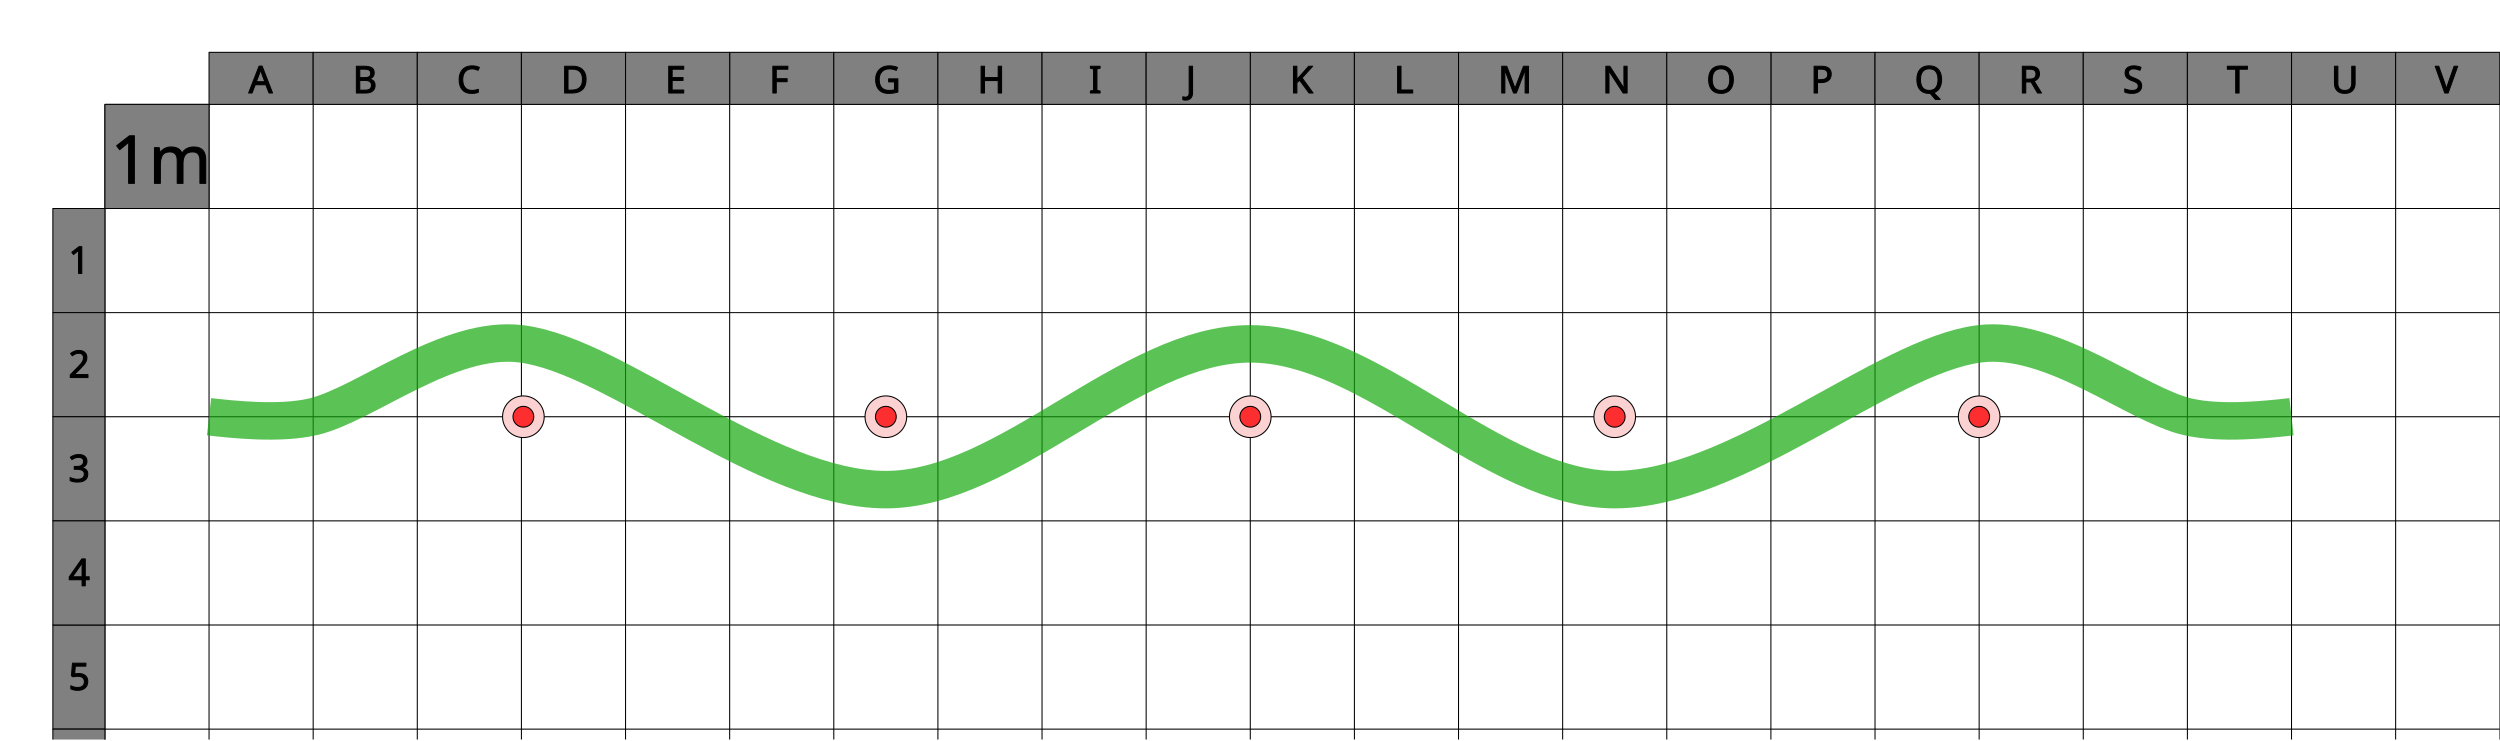
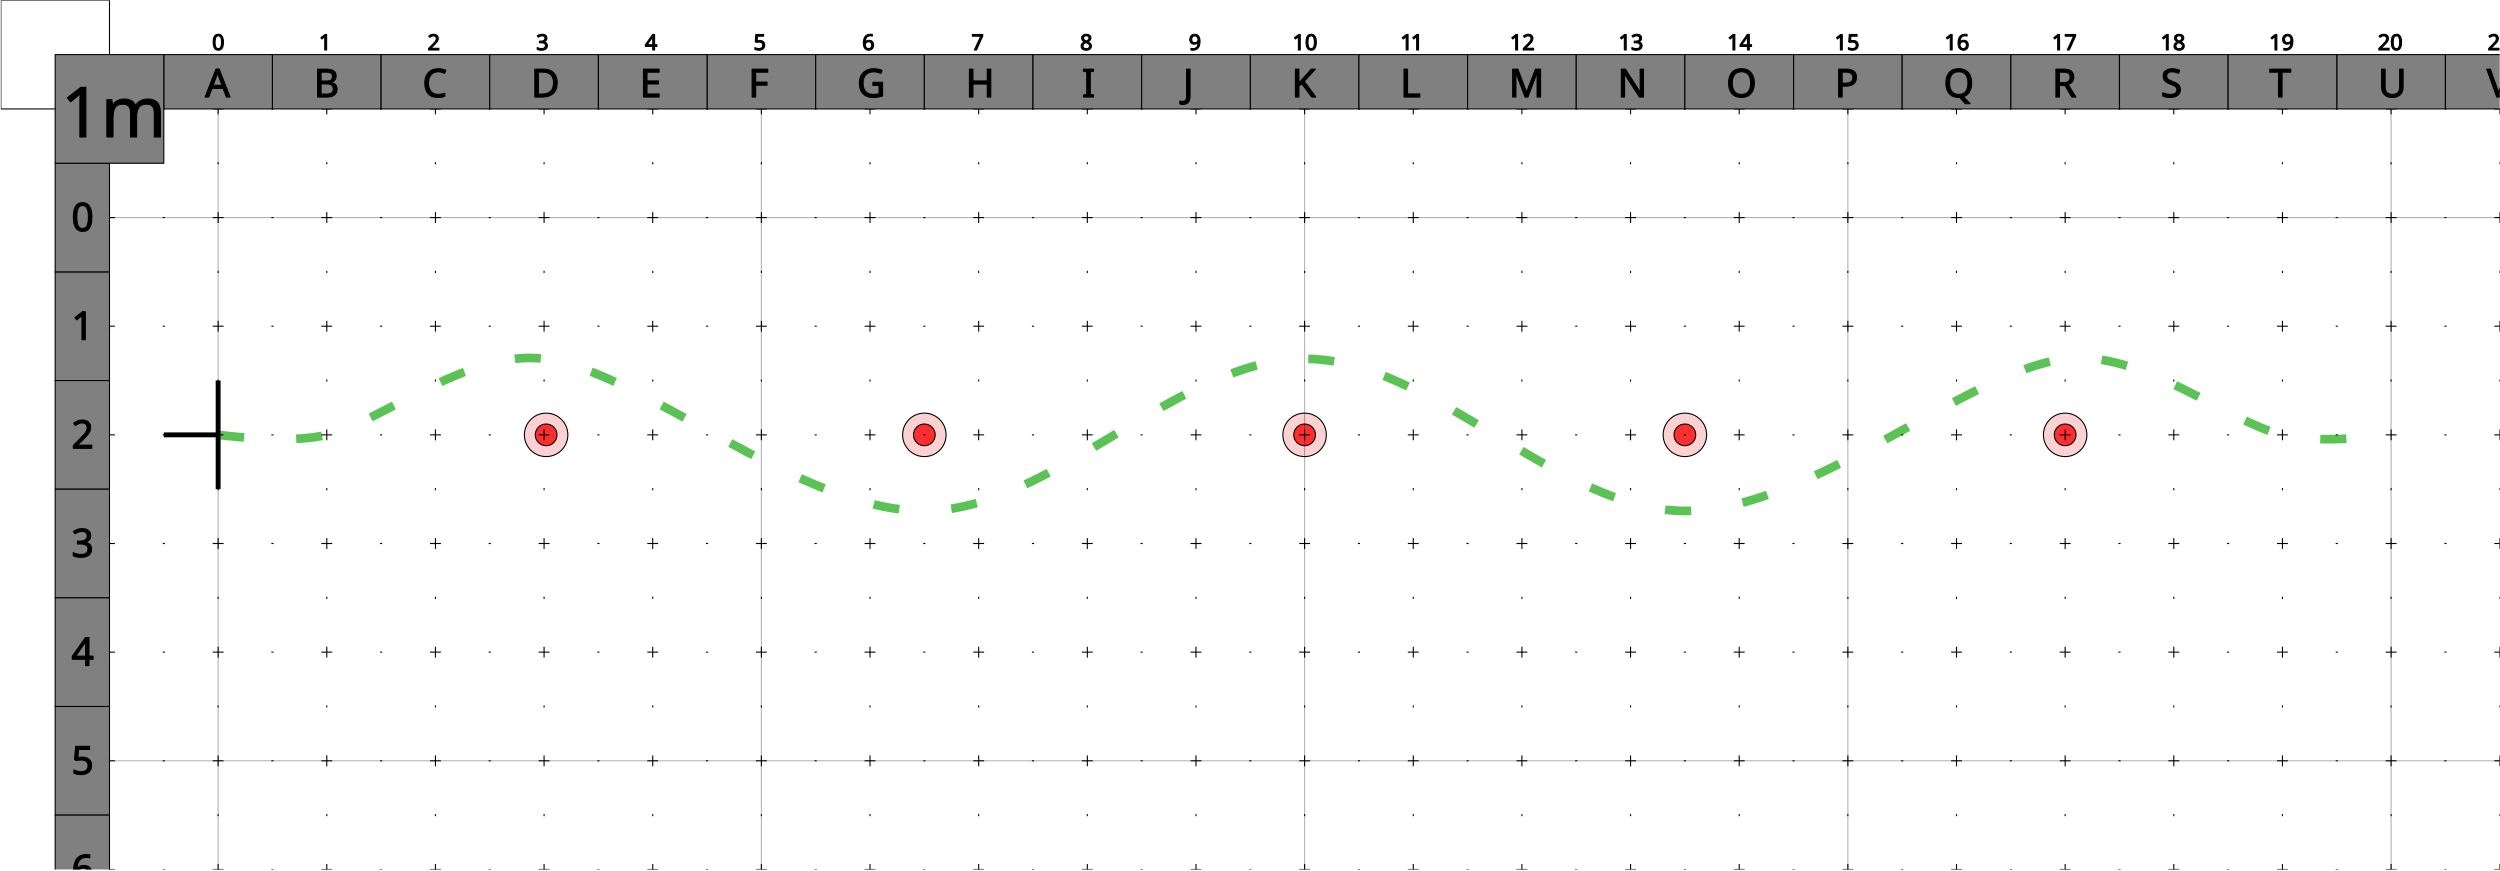
- <svg xmlns="http://www.w3.org/2000/svg" width="100%" height="100%" viewBox="0 0 2401 711" version="1.1" xml:space="preserve" style="fill-rule:evenodd;clip-rule:evenodd;stroke-miterlimit:1;">
+ <svg xmlns="http://www.w3.org/2000/svg" width="100%" height="100%" viewBox="0 0 2301 801" version="1.1" xml:space="preserve" style="fill-rule:evenodd;clip-rule:evenodd;stroke-linejoin:round;stroke-miterlimit:1.414;">
  <clipPath id="_clip1">
-     <rect id="cone weave" x="0.77" y="0.244" width="2400" height="710" />
+     <rect id="cone weave" x="0.77" y="0.244" width="2300" height="800" />
  </clipPath>
  <g clip-path="url(#_clip1)">
    <g>
+       <path d="M522.654,400.244c0,-11.039 -8.962,-20 -20,-20c-11.039,0 -20,8.961 -20,20c0,11.038 8.961,20 20,20c11.038,0 20,-8.962 20,-20Z" style="fill:#fcd1d1;stroke-width:1px;stroke:#000;" />
+       <path d="M512.654,400.244c0,-5.52 -4.481,-10 -10,-10c-5.52,0 -10,4.48 -10,10c0,5.519 4.48,10 10,10c5.519,0 10,-4.481 10,-10Z" style="fill:#fc2e30;stroke-width:1px;stroke:#000;" />
+     </g>
+     <g>
+       <path d="M870.77,400.244c0,-11.039 -8.962,-20 -20,-20c-11.039,0 -20,8.961 -20,20c0,11.038 8.961,20 20,20c11.038,0 20,-8.962 20,-20Z" style="fill:#fcd1d1;stroke-width:1px;stroke:#000;" />
+       <path d="M860.77,400.244c0,-5.52 -4.481,-10 -10,-10c-5.52,0 -10,4.48 -10,10c0,5.519 4.48,10 10,10c5.519,0 10,-4.481 10,-10Z" style="fill:#fc2e30;stroke-width:1px;stroke:#000;" />
+     </g>
+     <g>
+       <path d="M1220.77,400.244c0,-11.039 -8.962,-20 -20,-20c-11.039,0 -20,8.961 -20,20c0,11.038 8.961,20 20,20c11.038,0 20,-8.962 20,-20Z" style="fill:#fcd1d1;stroke-width:1px;stroke:#000;" />
+       <path d="M1210.77,400.244c0,-5.52 -4.481,-10 -10,-10c-5.52,0 -10,4.48 -10,10c0,5.519 4.48,10 10,10c5.519,0 10,-4.481 10,-10Z" style="fill:#fc2e30;stroke-width:1px;stroke:#000;" />
+     </g>
+     <g>
+       <path d="M1570.77,400.244c0,-11.039 -8.962,-20 -20,-20c-11.039,0 -20,8.961 -20,20c0,11.038 8.961,20 20,20c11.038,0 20,-8.962 20,-20Z" style="fill:#fcd1d1;stroke-width:1px;stroke:#000;" />
+       <path d="M1560.77,400.244c0,-5.52 -4.481,-10 -10,-10c-5.52,0 -10,4.48 -10,10c0,5.519 4.48,10 10,10c5.519,0 10,-4.481 10,-10Z" style="fill:#fc2e30;stroke-width:1px;stroke:#000;" />
+     </g>
+     <g>
+       <path d="M1920.77,400.244c0,-11.039 -8.962,-20 -20,-20c-11.039,0 -20,8.961 -20,20c0,11.038 8.961,20 20,20c11.038,0 20,-8.962 20,-20Z" style="fill:#fcd1d1;stroke-width:1px;stroke:#000;" />
+       <path d="M1910.77,400.244c0,-5.52 -4.481,-10 -10,-10c-5.52,0 -10,4.48 -10,10c0,5.519 4.48,10 10,10c5.519,0 10,-4.481 10,-10Z" style="fill:#fc2e30;stroke-width:1px;stroke:#000;" />
+     </g>
+     <path d="M200.77,400.244c22.512,2.524 67.538,7.574 100,0c50,-11.667 129.933,-78.918 200,-70c91.666,11.666 233.333,140 350,140c116.666,0 233.333,-140 350,-140c116.666,0 233.333,140 350,140c116.666,0 258.333,-128.334 350,-140c70.066,-8.918 150,58.333 200,70c32.461,7.574 77.487,2.524 100,0" style="fill:none;stroke-width:8px;stroke-dasharray:24,48,0,0;stroke:#14a90c;stroke-opacity:0.698;" />
+     <g>
+       <path d="M203.02,450.243l-4.5,0l0,-100l4.5,0l0,100Z" style="fill:#000;" />
+       <path d="M200.77,402.493l-50,0l0,-4.5l50,0l0,4.5Z" style="fill:#000;" />
+     </g>
+     <g id="grid">
+       <g id="bold lines">
+         <path d="M700.77,100.244l0,2800" style="fill:none;stroke-width:1px;stroke-miterlimit:1;stroke:#000;stroke-opacity:0.298;" />
+         <path d="M100.77,700.244l2600,0" style="fill:none;stroke-width:1px;stroke-miterlimit:1;stroke:#000;stroke-opacity:0.298;" />
+         <path d="M1200.77,100.244l0,2800" style="fill:none;stroke-width:1px;stroke-miterlimit:1;stroke:#000;stroke-opacity:0.298;" />
+         <path d="M1700.77,100.244l0,2800" style="fill:none;stroke-width:1px;stroke-miterlimit:1;stroke:#000;stroke-opacity:0.298;" />
+         <path d="M2200.77,100.244l0,2800" style="fill:none;stroke-width:1px;stroke-miterlimit:1;stroke:#000;stroke-opacity:0.298;" />
+         <path d="M100.77,200.244l2600,0" style="fill:none;stroke-width:1px;stroke-miterlimit:1;stroke:#000;stroke-opacity:0.298;" />
+         <path d="M200.77,2900.24l0,-2800" style="fill:none;stroke-width:1px;stroke-miterlimit:1;stroke:#000;stroke-opacity:0.298;" />
+       </g>
      <g id="vertical lines">
-         <path d="M100.77,100.244l0,1600" style="fill:none;stroke-width:1px;stroke:#000;" />
-         <path d="M700.77,100.244l0,1600" style="fill:none;stroke-width:1px;stroke:#000;" />
-         <path d="M1300.77,100.244l0,1600" style="fill:none;stroke-width:1px;stroke:#000;" />
-         <path d="M1900.77,100.244l0,1600" style="fill:none;stroke-width:1px;stroke:#000;" />
-         <path d="M300.77,100.244l0,1600" style="fill:none;stroke-width:1px;stroke:#000;" />
-         <path d="M900.77,100.244l0,1600" style="fill:none;stroke-width:1px;stroke:#000;" />
-         <path d="M1500.77,100.244l0,1600" style="fill:none;stroke-width:1px;stroke:#000;" />
-         <path d="M2100.77,100.244l0,1600" style="fill:none;stroke-width:1px;stroke:#000;" />
-         <path d="M500.77,100.244l0,1600" style="fill:none;stroke-width:1px;stroke:#000;" />
-         <path d="M1100.77,100.244l0,1600" style="fill:none;stroke-width:1px;stroke:#000;" />
-         <path d="M1700.77,100.244l0,1600" style="fill:none;stroke-width:1px;stroke:#000;" />
-         <path d="M2300.77,100.244l0,1600" style="fill:none;stroke-width:1px;stroke:#000;" />
-         <path d="M200.77,100.244l0,1600" style="fill:none;stroke-width:1px;stroke:#000;" />
-         <path d="M800.77,100.244l0,1600" style="fill:none;stroke-width:1px;stroke:#000;" />
-         <path d="M1400.77,100.244l0,1600" style="fill:none;stroke-width:1px;stroke:#000;" />
-         <path d="M2000.77,100.244l0,1600" style="fill:none;stroke-width:1px;stroke:#000;" />
-         <path d="M400.77,100.244l0,1600" style="fill:none;stroke-width:1px;stroke:#000;" />
-         <path d="M1000.77,100.244l0,1600" style="fill:none;stroke-width:1px;stroke:#000;" />
-         <path d="M1600.77,100.244l0,1600" style="fill:none;stroke-width:1px;stroke:#000;" />
-         <path d="M2200.77,100.244l0,1600" style="fill:none;stroke-width:1px;stroke:#000;" />
-         <path d="M600.77,100.244l0,1600" style="fill:none;stroke-width:1px;stroke:#000;" />
-         <path d="M1200.77,100.244l0,1600" style="fill:none;stroke-width:1px;stroke:#000;" />
-         <path d="M1800.77,100.244l0,1600" style="fill:none;stroke-width:1px;stroke:#000;" />
-         <path d="M2400.77,100.244l0,1600" style="fill:none;stroke-width:1px;stroke:#000;" />
+         <path d="M100.77,100.244l0,2800" style="fill:none;stroke-width:1px;stroke-linejoin:miter;stroke-miterlimit:1;stroke-dasharray:10,44,2,44;stroke-dashoffset:5;stroke:#000;" />
+         <path d="M700.77,100.244l0,2800" style="fill:none;stroke-width:1px;stroke-linejoin:miter;stroke-miterlimit:1;stroke-dasharray:10,44,2,44;stroke-dashoffset:5;stroke:#000;" />
+         <path d="M1300.77,100.244l0,2800" style="fill:none;stroke-width:1px;stroke-linejoin:miter;stroke-miterlimit:1;stroke-dasharray:10,44,2,44;stroke-dashoffset:5;stroke:#000;" />
+         <path d="M1900.77,100.244l0,2800" style="fill:none;stroke-width:1px;stroke-linejoin:miter;stroke-miterlimit:1;stroke-dasharray:10,44,2,44;stroke-dashoffset:5;stroke:#000;" />
+         <path d="M300.77,100.244l0,2800" style="fill:none;stroke-width:1px;stroke-linejoin:miter;stroke-miterlimit:1;stroke-dasharray:10,44,2,44;stroke-dashoffset:5;stroke:#000;" />
+         <path d="M900.77,100.244l0,2800" style="fill:none;stroke-width:1px;stroke-linejoin:miter;stroke-miterlimit:1;stroke-dasharray:10,44,2,44;stroke-dashoffset:5;stroke:#000;" />
+         <path d="M1500.77,100.244l0,2800" style="fill:none;stroke-width:1px;stroke-linejoin:miter;stroke-miterlimit:1;stroke-dasharray:10,44,2,44;stroke-dashoffset:5;stroke:#000;" />
+         <path d="M2100.77,100.244l0,2800" style="fill:none;stroke-width:1px;stroke-linejoin:miter;stroke-miterlimit:1;stroke-dasharray:10,44,2,44;stroke-dashoffset:5;stroke:#000;" />
+         <path d="M500.77,100.244l0,2800" style="fill:none;stroke-width:1px;stroke-linejoin:miter;stroke-miterlimit:1;stroke-dasharray:10,44,2,44;stroke-dashoffset:5;stroke:#000;" />
+         <path d="M1100.77,100.244l0,2800" style="fill:none;stroke-width:1px;stroke-linejoin:miter;stroke-miterlimit:1;stroke-dasharray:10,44,2,44;stroke-dashoffset:5;stroke:#000;" />
+         <path d="M1700.77,100.244l0,2800" style="fill:none;stroke-width:1px;stroke-linejoin:miter;stroke-miterlimit:1;stroke-dasharray:10,44,2,44;stroke-dashoffset:5;stroke:#000;" />
+         <path d="M2300.77,100.244l0,2800" style="fill:none;stroke-width:1px;stroke-linejoin:miter;stroke-miterlimit:1;stroke-dasharray:10,44,2,44;stroke-dashoffset:5;stroke:#000;" />
+         <path d="M200.77,100.244l0,2800" style="fill:none;stroke-width:1px;stroke-linejoin:miter;stroke-miterlimit:1;stroke-dasharray:10,44,2,44;stroke-dashoffset:5;stroke:#000;" />
+         <path d="M800.77,100.244l0,2800" style="fill:none;stroke-width:1px;stroke-linejoin:miter;stroke-miterlimit:1;stroke-dasharray:10,44,2,44;stroke-dashoffset:5;stroke:#000;" />
+         <path d="M1400.77,100.244l0,2800" style="fill:none;stroke-width:1px;stroke-linejoin:miter;stroke-miterlimit:1;stroke-dasharray:10,44,2,44;stroke-dashoffset:5;stroke:#000;" />
+         <path d="M2000.77,100.244l0,2800" style="fill:none;stroke-width:1px;stroke-linejoin:miter;stroke-miterlimit:1;stroke-dasharray:10,44,2,44;stroke-dashoffset:5;stroke:#000;" />
+         <path d="M400.77,100.244l0,2800" style="fill:none;stroke-width:1px;stroke-linejoin:miter;stroke-miterlimit:1;stroke-dasharray:10,44,2,44;stroke-dashoffset:5;stroke:#000;" />
+         <path d="M1000.77,100.244l0,2800" style="fill:none;stroke-width:1px;stroke-linejoin:miter;stroke-miterlimit:1;stroke-dasharray:10,44,2,44;stroke-dashoffset:5;stroke:#000;" />
+         <path d="M1600.77,100.244l0,2800" style="fill:none;stroke-width:1px;stroke-linejoin:miter;stroke-miterlimit:1;stroke-dasharray:10,44,2,44;stroke-dashoffset:5;stroke:#000;" />
+         <path d="M2200.77,100.244l0,2800" style="fill:none;stroke-width:1px;stroke-linejoin:miter;stroke-miterlimit:1;stroke-dasharray:10,44,2,44;stroke-dashoffset:5;stroke:#000;" />
+         <path d="M600.77,100.244l0,2800" style="fill:none;stroke-width:1px;stroke-linejoin:miter;stroke-miterlimit:1;stroke-dasharray:10,44,2,44;stroke-dashoffset:5;stroke:#000;" />
+         <path d="M1200.77,100.244l0,2800" style="fill:none;stroke-width:1px;stroke-linejoin:miter;stroke-miterlimit:1;stroke-dasharray:10,44,2,44;stroke-dashoffset:5;stroke:#000;" />
+         <path d="M1800.77,100.244l0,2800" style="fill:none;stroke-width:1px;stroke-linejoin:miter;stroke-miterlimit:1;stroke-dasharray:10,44,2,44;stroke-dashoffset:5;stroke:#000;" />
      </g>
      <g id="horizontal lines">
-         <path d="M100.77,100.244l2700,0" style="fill:none;stroke-width:1px;stroke-linejoin:round;stroke-miterlimit:1.414;stroke:#000;" />
-         <path d="M100.77,500.244l2700,0" style="fill:none;stroke-width:1px;stroke-linejoin:round;stroke-miterlimit:1.414;stroke:#000;" />
-         <path d="M2800.77,200.244l-2700,0" style="fill:none;stroke-width:1px;stroke-linejoin:round;stroke-miterlimit:1.414;stroke:#000;" />
-         <path d="M2800.77,600.244l-2700,0" style="fill:none;stroke-width:1px;stroke-linejoin:round;stroke-miterlimit:1.414;stroke:#000;" />
-         <path d="M100.77,300.244l2700,0" style="fill:none;stroke-width:1px;stroke-linejoin:round;stroke-miterlimit:1.414;stroke:#000;" />
-         <path d="M100.77,700.244l2700,0" style="fill:none;stroke-width:1px;stroke-linejoin:round;stroke-miterlimit:1.414;stroke:#000;" />
-         <path d="M100.77,400.244l2700,0" style="fill:none;stroke-width:1px;stroke-linejoin:round;stroke-miterlimit:1.414;stroke:#000;" />
+         <path d="M100.77,100.244l2600,0" style="fill:none;stroke-width:1px;stroke-dasharray:10,44,2,44;stroke-dashoffset:5;stroke:#000;" />
+         <path d="M100.77,500.244l2600,0" style="fill:none;stroke-width:1px;stroke-dasharray:10,44,2,44;stroke-dashoffset:5;stroke:#000;" />
+         <path d="M2700.77,200.244l-2600,0" style="fill:none;stroke-width:1px;stroke-dasharray:10,44,2,44;stroke-dashoffset:5;stroke:#000;" />
+         <path d="M2700.77,600.244l-2600,0" style="fill:none;stroke-width:1px;stroke-dasharray:10,44,2,44;stroke-dashoffset:5;stroke:#000;" />
+         <path d="M100.77,300.244l2600,0" style="fill:none;stroke-width:1px;stroke-dasharray:10,44,2,44;stroke-dashoffset:5;stroke:#000;" />
+         <path d="M100.77,700.244l2600,0" style="fill:none;stroke-width:1px;stroke-dasharray:10,44,2,44;stroke-dashoffset:5;stroke:#000;" />
+         <path d="M100.77,400.244l2600,0" style="fill:none;stroke-width:1px;stroke-dasharray:10,44,2,44;stroke-dashoffset:5;stroke:#000;" />
+         <path d="M100.77,800.244l2600,0" style="fill:none;stroke-width:1px;stroke-dasharray:10,44,2,44;stroke-dashoffset:5;stroke:#000;" />
      </g>
      <g id="top labels">
-         <rect x="200.77" y="50.244" width="100" height="50" style="fill:#808080;stroke-width:1px;stroke-linejoin:round;stroke-miterlimit:1.414;stroke:#000;" />
-         <rect x="700.77" y="50.244" width="100" height="50" style="fill:#808080;stroke-width:1px;stroke-linejoin:round;stroke-miterlimit:1.414;stroke:#000;" />
-         <rect x="1200.77" y="50.244" width="100" height="50" style="fill:#808080;stroke-width:1px;stroke-linejoin:round;stroke-miterlimit:1.414;stroke:#000;" />
-         <rect x="1700.77" y="50.244" width="100" height="50" style="fill:#808080;stroke-width:1px;stroke-linejoin:round;stroke-miterlimit:1.414;stroke:#000;" />
-         <rect x="2200.77" y="50.244" width="100" height="50" style="fill:#808080;stroke-width:1px;stroke-linejoin:round;stroke-miterlimit:1.414;stroke:#000;" />
-         <rect x="300.77" y="50.244" width="100" height="50" style="fill:#808080;stroke-width:1px;stroke-linejoin:round;stroke-miterlimit:1.414;stroke:#000;" />
-         <rect x="800.77" y="50.244" width="100" height="50" style="fill:#808080;stroke-width:1px;stroke-linejoin:round;stroke-miterlimit:1.414;stroke:#000;" />
-         <rect x="1300.77" y="50.244" width="100" height="50" style="fill:#808080;stroke-width:1px;stroke-linejoin:round;stroke-miterlimit:1.414;stroke:#000;" />
-         <rect x="1800.77" y="50.244" width="100" height="50" style="fill:#808080;stroke-width:1px;stroke-linejoin:round;stroke-miterlimit:1.414;stroke:#000;" />
-         <rect x="2300.77" y="50.244" width="100" height="50" style="fill:#808080;stroke-width:1px;stroke-linejoin:round;stroke-miterlimit:1.414;stroke:#000;" />
-         <rect x="400.77" y="50.244" width="100" height="50" style="fill:#808080;stroke-width:1px;stroke-linejoin:round;stroke-miterlimit:1.414;stroke:#000;" />
-         <rect x="900.77" y="50.244" width="100" height="50" style="fill:#808080;stroke-width:1px;stroke-linejoin:round;stroke-miterlimit:1.414;stroke:#000;" />
-         <rect x="1400.77" y="50.244" width="100" height="50" style="fill:#808080;stroke-width:1px;stroke-linejoin:round;stroke-miterlimit:1.414;stroke:#000;" />
-         <rect x="1900.77" y="50.244" width="100" height="50" style="fill:#808080;stroke-width:1px;stroke-linejoin:round;stroke-miterlimit:1.414;stroke:#000;" />
-         <rect x="2400.77" y="50.244" width="100" height="50" style="fill:#808080;stroke-width:1px;stroke-linejoin:round;stroke-miterlimit:1.414;stroke:#000;" />
-         <rect x="500.77" y="50.244" width="100" height="50" style="fill:#808080;stroke-width:1px;stroke-linejoin:round;stroke-miterlimit:1.414;stroke:#000;" />
-         <rect x="1000.77" y="50.244" width="100" height="50" style="fill:#808080;stroke-width:1px;stroke-linejoin:round;stroke-miterlimit:1.414;stroke:#000;" />
-         <rect x="1500.77" y="50.244" width="100" height="50" style="fill:#808080;stroke-width:1px;stroke-linejoin:round;stroke-miterlimit:1.414;stroke:#000;" />
-         <rect x="2000.77" y="50.244" width="100" height="50" style="fill:#808080;stroke-width:1px;stroke-linejoin:round;stroke-miterlimit:1.414;stroke:#000;" />
-         <rect x="600.77" y="50.244" width="100" height="50" style="fill:#808080;stroke-width:1px;stroke-linejoin:round;stroke-miterlimit:1.414;stroke:#000;" />
-         <rect x="1100.77" y="50.244" width="100" height="50" style="fill:#808080;stroke-width:1px;stroke-linejoin:round;stroke-miterlimit:1.414;stroke:#000;" />
-         <rect x="1600.77" y="50.244" width="100" height="50" style="fill:#808080;stroke-width:1px;stroke-linejoin:round;stroke-miterlimit:1.414;stroke:#000;" />
-         <rect x="2100.77" y="50.244" width="100" height="50" style="fill:#808080;stroke-width:1px;stroke-linejoin:round;stroke-miterlimit:1.414;stroke:#000;" />
-         <text x="238.779px" y="89.323px" style="font-family:'ArialMT';font-size:36px;fill:#000;stroke-width:1px;stroke-linejoin:round;stroke-miterlimit:1.414;stroke:#000;">A</text>
-         <text x="738.779px" y="89.323px" style="font-family:'ArialMT';font-size:36px;fill:#000;stroke-width:1px;stroke-linejoin:round;stroke-miterlimit:1.414;stroke:#000;">F</text>
-         <text x="1238.78px" y="89.323px" style="font-family:'ArialMT';font-size:36px;fill:#000;stroke-width:1px;stroke-linejoin:round;stroke-miterlimit:1.414;stroke:#000;">K</text>
-         <text x="1738.78px" y="89.323px" style="font-family:'ArialMT';font-size:36px;fill:#000;stroke-width:1px;stroke-linejoin:round;stroke-miterlimit:1.414;stroke:#000;">P</text>
-         <text x="2238.78px" y="89.323px" style="font-family:'ArialMT';font-size:36px;fill:#000;stroke-width:1px;stroke-linejoin:round;stroke-miterlimit:1.414;stroke:#000;">U</text>
-         <text x="338.779px" y="89.323px" style="font-family:'ArialMT';font-size:36px;fill:#000;stroke-width:1px;stroke-linejoin:round;stroke-miterlimit:1.414;stroke:#000;">B</text>
-         <text x="838.779px" y="89.323px" style="font-family:'ArialMT';font-size:36px;fill:#000;stroke-width:1px;stroke-linejoin:round;stroke-miterlimit:1.414;stroke:#000;">G</text>
-         <text x="1338.78px" y="89.323px" style="font-family:'ArialMT';font-size:36px;fill:#000;stroke-width:1px;stroke-linejoin:round;stroke-miterlimit:1.414;stroke:#000;">L</text>
-         <text x="1838.78px" y="89.323px" style="font-family:'ArialMT';font-size:36px;fill:#000;stroke-width:1px;stroke-linejoin:round;stroke-miterlimit:1.414;stroke:#000;">Q</text>
-         <text x="2338.78px" y="89.323px" style="font-family:'ArialMT';font-size:36px;fill:#000;stroke-width:1px;stroke-linejoin:round;stroke-miterlimit:1.414;stroke:#000;">V</text>
-         <text x="438.779px" y="89.323px" style="font-family:'ArialMT';font-size:36px;fill:#000;stroke-width:1px;stroke-linejoin:round;stroke-miterlimit:1.414;stroke:#000;">C</text>
-         <text x="938.779px" y="89.323px" style="font-family:'ArialMT';font-size:36px;fill:#000;stroke-width:1px;stroke-linejoin:round;stroke-miterlimit:1.414;stroke:#000;">H</text>
-         <text x="1438.78px" y="89.323px" style="font-family:'ArialMT';font-size:36px;fill:#000;stroke-width:1px;stroke-linejoin:round;stroke-miterlimit:1.414;stroke:#000;">M</text>
-         <text x="1938.78px" y="89.323px" style="font-family:'ArialMT';font-size:36px;fill:#000;stroke-width:1px;stroke-linejoin:round;stroke-miterlimit:1.414;stroke:#000;">R</text>
-         <text x="538.779px" y="89.323px" style="font-family:'ArialMT';font-size:36px;fill:#000;stroke-width:1px;stroke-linejoin:round;stroke-miterlimit:1.414;stroke:#000;">D</text>
-         <text x="1045.78px" y="89.323px" style="font-family:'ArialMT';font-size:36px;fill:#000;stroke-width:1px;stroke-linejoin:round;stroke-miterlimit:1.414;stroke:#000;">I</text>
-         <text x="1538.78px" y="89.323px" style="font-family:'ArialMT';font-size:36px;fill:#000;stroke-width:1px;stroke-linejoin:round;stroke-miterlimit:1.414;stroke:#000;">N</text>
-         <text x="2038.78px" y="89.323px" style="font-family:'ArialMT';font-size:36px;fill:#000;stroke-width:1px;stroke-linejoin:round;stroke-miterlimit:1.414;stroke:#000;">S</text>
-         <text x="638.779px" y="89.323px" style="font-family:'ArialMT';font-size:36px;fill:#000;stroke-width:1px;stroke-linejoin:round;stroke-miterlimit:1.414;stroke:#000;">E</text>
-         <text x="1138.78px" y="89.323px" style="font-family:'ArialMT';font-size:36px;fill:#000;stroke-width:1px;stroke-linejoin:round;stroke-miterlimit:1.414;stroke:#000;">J</text>
-         <text x="1638.78px" y="89.323px" style="font-family:'ArialMT';font-size:36px;fill:#000;stroke-width:1px;stroke-linejoin:round;stroke-miterlimit:1.414;stroke:#000;">O</text>
-         <text x="2138.78px" y="89.323px" style="font-family:'ArialMT';font-size:36px;fill:#000;stroke-width:1px;stroke-linejoin:round;stroke-miterlimit:1.414;stroke:#000;">T</text>
+         <rect x="150.77" y="50.244" width="100" height="50" style="fill:#808080;stroke-width:1px;stroke:#000;" />
+         <rect x="650.77" y="50.244" width="100" height="50" style="fill:#808080;stroke-width:1px;stroke:#000;" />
+         <rect x="1150.77" y="50.244" width="100" height="50" style="fill:#808080;stroke-width:1px;stroke:#000;" />
+         <rect x="1650.77" y="50.244" width="100" height="50" style="fill:#808080;stroke-width:1px;stroke:#000;" />
+         <rect x="2150.77" y="50.244" width="100" height="50" style="fill:#808080;stroke-width:1px;stroke:#000;" />
+         <rect x="250.77" y="50.244" width="100" height="50" style="fill:#808080;stroke-width:1px;stroke:#000;" />
+         <rect x="750.77" y="50.244" width="100" height="50" style="fill:#808080;stroke-width:1px;stroke:#000;" />
+         <rect x="1250.77" y="50.244" width="100" height="50" style="fill:#808080;stroke-width:1px;stroke:#000;" />
+         <rect x="1750.77" y="50.244" width="100" height="50" style="fill:#808080;stroke-width:1px;stroke:#000;" />
+         <rect x="2250.77" y="50.244" width="100" height="50" style="fill:#808080;stroke-width:1px;stroke:#000;" />
+         <rect x="350.77" y="50.244" width="100" height="50" style="fill:#808080;stroke-width:1px;stroke:#000;" />
+         <rect x="850.77" y="50.244" width="100" height="50" style="fill:#808080;stroke-width:1px;stroke:#000;" />
+         <rect x="1350.77" y="50.244" width="100" height="50" style="fill:#808080;stroke-width:1px;stroke:#000;" />
+         <rect x="1850.77" y="50.244" width="100" height="50" style="fill:#808080;stroke-width:1px;stroke:#000;" />
+         <rect x="450.77" y="50.244" width="100" height="50" style="fill:#808080;stroke-width:1px;stroke:#000;" />
+         <rect x="950.77" y="50.244" width="100" height="50" style="fill:#808080;stroke-width:1px;stroke:#000;" />
+         <rect x="1450.77" y="50.244" width="100" height="50" style="fill:#808080;stroke-width:1px;stroke:#000;" />
+         <rect x="1950.77" y="50.244" width="100" height="50" style="fill:#808080;stroke-width:1px;stroke:#000;" />
+         <rect x="550.77" y="50.244" width="100" height="50" style="fill:#808080;stroke-width:1px;stroke:#000;" />
+         <rect x="1050.77" y="50.244" width="100" height="50" style="fill:#808080;stroke-width:1px;stroke:#000;" />
+         <rect x="1550.77" y="50.244" width="100" height="50" style="fill:#808080;stroke-width:1px;stroke:#000;" />
+         <rect x="2050.77" y="50.244" width="100" height="50" style="fill:#808080;stroke-width:1px;stroke:#000;" />
+         <text x="188.779px" y="89.323px" style="font-family:'ArialMT';font-size:36px;fill:#000;stroke-width:1px;stroke:#000;">A</text>
+         <text x="688.779px" y="89.323px" style="font-family:'ArialMT';font-size:36px;fill:#000;stroke-width:1px;stroke:#000;">F</text>
+         <text x="1188.78px" y="89.323px" style="font-family:'ArialMT';font-size:36px;fill:#000;stroke-width:1px;stroke:#000;">K</text>
+         <text x="1688.78px" y="89.323px" style="font-family:'ArialMT';font-size:36px;fill:#000;stroke-width:1px;stroke:#000;">P</text>
+         <text x="2188.78px" y="89.323px" style="font-family:'ArialMT';font-size:36px;fill:#000;stroke-width:1px;stroke:#000;">U</text>
+         <text x="288.779px" y="89.323px" style="font-family:'ArialMT';font-size:36px;fill:#000;stroke-width:1px;stroke:#000;">B</text>
+         <text x="788.779px" y="89.323px" style="font-family:'ArialMT';font-size:36px;fill:#000;stroke-width:1px;stroke:#000;">G</text>
+         <text x="1288.78px" y="89.323px" style="font-family:'ArialMT';font-size:36px;fill:#000;stroke-width:1px;stroke:#000;">L</text>
+         <text x="1788.78px" y="89.323px" style="font-family:'ArialMT';font-size:36px;fill:#000;stroke-width:1px;stroke:#000;">Q</text>
+         <text x="2288.78px" y="89.323px" style="font-family:'ArialMT';font-size:36px;fill:#000;stroke-width:1px;stroke:#000;">V</text>
+         <text x="388.779px" y="89.323px" style="font-family:'ArialMT';font-size:36px;fill:#000;stroke-width:1px;stroke:#000;">C</text>
+         <text x="888.779px" y="89.323px" style="font-family:'ArialMT';font-size:36px;fill:#000;stroke-width:1px;stroke:#000;">H</text>
+         <text x="1388.78px" y="89.323px" style="font-family:'ArialMT';font-size:36px;fill:#000;stroke-width:1px;stroke:#000;">M</text>
+         <text x="1888.78px" y="89.323px" style="font-family:'ArialMT';font-size:36px;fill:#000;stroke-width:1px;stroke:#000;">R</text>
+         <text x="488.779px" y="89.323px" style="font-family:'ArialMT';font-size:36px;fill:#000;stroke-width:1px;stroke:#000;">D</text>
+         <text x="995.784px" y="89.323px" style="font-family:'ArialMT';font-size:36px;fill:#000;stroke-width:1px;stroke:#000;">I</text>
+         <text x="1488.78px" y="89.323px" style="font-family:'ArialMT';font-size:36px;fill:#000;stroke-width:1px;stroke:#000;">N</text>
+         <text x="1988.78px" y="89.323px" style="font-family:'ArialMT';font-size:36px;fill:#000;stroke-width:1px;stroke:#000;">S</text>
+         <text x="588.779px" y="89.323px" style="font-family:'ArialMT';font-size:36px;fill:#000;stroke-width:1px;stroke:#000;">E</text>
+         <text x="1088.78px" y="89.323px" style="font-family:'ArialMT';font-size:36px;fill:#000;stroke-width:1px;stroke:#000;">J</text>
+         <text x="1588.78px" y="89.323px" style="font-family:'ArialMT';font-size:36px;fill:#000;stroke-width:1px;stroke:#000;">O</text>
+         <text x="2088.78px" y="89.323px" style="font-family:'ArialMT';font-size:36px;fill:#000;stroke-width:1px;stroke:#000;">T</text>
+       </g>
+       <g id="top numbers">
+         <text x="293.538px" y="46.005px" style="font-family:'ArialMT';font-size:20px;fill:#000;stroke-width:1px;stroke:#000;">1</text>
+         <text x="195.208px" y="46.005px" style="font-family:'ArialMT';font-size:20px;fill:#000;stroke-width:1px;stroke:#000;">0</text>
+         <text x="793.538px" y="46.005px" style="font-family:'ArialMT';font-size:20px;fill:#000;stroke-width:1px;stroke:#000;">6</text>
+         <text x="1288.88px" y="46.005px" style="font-family:'ArialMT';font-size:20px;fill:#000;stroke-width:1px;stroke:#000;">1<tspan x="1298.52px " y="46.005px ">1</tspan>
+         </text>
+         <text x="1789.65px" y="46.005px" style="font-family:'ArialMT';font-size:20px;fill:#000;stroke-width:1px;stroke:#000;">16</text>
+         <text x="2289.65px" y="46.005px" style="font-family:'ArialMT';font-size:20px;fill:#000;stroke-width:1px;stroke:#000;">21</text>
+         <text x="393.538px" y="46.005px" style="font-family:'ArialMT';font-size:20px;fill:#000;stroke-width:1px;stroke:#000;">2</text>
+         <text x="894.085px" y="46.005px" style="font-family:'ArialMT';font-size:20px;fill:#000;stroke-width:1px;stroke:#000;">7</text>
+         <text x="1389.65px" y="46.005px" style="font-family:'ArialMT';font-size:20px;fill:#000;stroke-width:1px;stroke:#000;">12</text>
+         <text x="1888.52px" y="46.005px" style="font-family:'ArialMT';font-size:20px;fill:#000;stroke-width:1px;stroke:#000;">17</text>
+         <text x="493.538px" y="46.005px" style="font-family:'ArialMT';font-size:20px;fill:#000;stroke-width:1px;stroke:#000;">3</text>
+         <text x="994.085px" y="46.005px" style="font-family:'ArialMT';font-size:20px;fill:#000;stroke-width:1px;stroke:#000;">8</text>
+         <text x="1489.65px" y="46.005px" style="font-family:'ArialMT';font-size:20px;fill:#000;stroke-width:1px;stroke:#000;">13</text>
+         <text x="1988.52px" y="46.005px" style="font-family:'ArialMT';font-size:20px;fill:#000;stroke-width:1px;stroke:#000;">18</text>
+         <text x="593.538px" y="46.005px" style="font-family:'ArialMT';font-size:20px;fill:#000;stroke-width:1px;stroke:#000;">4</text>
+         <text x="1094.09px" y="46.005px" style="font-family:'ArialMT';font-size:20px;fill:#000;stroke-width:1px;stroke:#000;">9</text>
+         <text x="1589.65px" y="46.005px" style="font-family:'ArialMT';font-size:20px;fill:#000;stroke-width:1px;stroke:#000;">14</text>
+         <text x="2088.52px" y="46.005px" style="font-family:'ArialMT';font-size:20px;fill:#000;stroke-width:1px;stroke:#000;">19</text>
+         <text x="693.538px" y="46.005px" style="font-family:'ArialMT';font-size:20px;fill:#000;stroke-width:1px;stroke:#000;">5</text>
+         <text x="1189.65px" y="46.005px" style="font-family:'ArialMT';font-size:20px;fill:#000;stroke-width:1px;stroke:#000;">10</text>
+         <text x="1688.52px" y="46.005px" style="font-family:'ArialMT';font-size:20px;fill:#000;stroke-width:1px;stroke:#000;">15</text>
+         <text x="2188.52px" y="46.005px" style="font-family:'ArialMT';font-size:20px;fill:#000;stroke-width:1px;stroke:#000;">20</text>
      </g>
      <g id="side labels">
-         <rect x="50.77" y="200.244" width="50" height="100" style="fill:#808080;stroke-width:1px;stroke-linejoin:round;stroke-miterlimit:1.414;stroke:#000;" />
-         <rect x="50.77" y="600.244" width="50" height="100" style="fill:#808080;stroke-width:1px;stroke-linejoin:round;stroke-miterlimit:1.414;stroke:#000;" />
-         <rect x="50.77" y="300.244" width="50" height="100" style="fill:#808080;stroke-width:1px;stroke-linejoin:round;stroke-miterlimit:1.414;stroke:#000;" />
-         <rect x="50.77" y="700.244" width="50" height="100" style="fill:#808080;stroke-width:1px;stroke-linejoin:round;stroke-miterlimit:1.414;stroke:#000;" />
-         <rect x="50.77" y="400.244" width="50" height="100" style="fill:#808080;stroke-width:1px;stroke-linejoin:round;stroke-miterlimit:1.414;stroke:#000;" />
-         <rect x="50.77" y="500.244" width="50" height="100" style="fill:#808080;stroke-width:1px;stroke-linejoin:round;stroke-miterlimit:1.414;stroke:#000;" />
-         <text x="65.754px" y="262.615px" style="font-family:'ArialMT';font-size:36px;fill:#000;stroke-width:1px;stroke-linejoin:round;stroke-miterlimit:1.414;stroke:#000;">1</text>
-         <text x="65.754px" y="662.615px" style="font-family:'ArialMT';font-size:36px;fill:#000;stroke-width:1px;stroke-linejoin:round;stroke-miterlimit:1.414;stroke:#000;">5</text>
-         <text x="65.754px" y="362.615px" style="font-family:'ArialMT';font-size:36px;fill:#000;stroke-width:1px;stroke-linejoin:round;stroke-miterlimit:1.414;stroke:#000;">2</text>
-         <text x="65.754px" y="462.615px" style="font-family:'ArialMT';font-size:36px;fill:#000;stroke-width:1px;stroke-linejoin:round;stroke-miterlimit:1.414;stroke:#000;">3</text>
-         <text x="65.754px" y="562.615px" style="font-family:'ArialMT';font-size:36px;fill:#000;stroke-width:1px;stroke-linejoin:round;stroke-miterlimit:1.414;stroke:#000;">4</text>
+         <rect x="50.77" y="250.244" width="50" height="100" style="fill:#808080;stroke-width:1px;stroke:#000;" />
+         <rect x="50.77" y="150.244" width="50" height="100" style="fill:#808080;stroke-width:1px;stroke:#000;" />
+         <rect x="50.77" y="650.244" width="50" height="100" style="fill:#808080;stroke-width:1px;stroke:#000;" />
+         <rect x="50.77" y="350.244" width="50" height="100" style="fill:#808080;stroke-width:1px;stroke:#000;" />
+         <rect x="50.77" y="750.244" width="50" height="100" style="fill:#808080;stroke-width:1px;stroke:#000;" />
+         <rect x="50.77" y="450.244" width="50" height="100" style="fill:#808080;stroke-width:1px;stroke:#000;" />
+         <rect x="50.77" y="550.244" width="50" height="100" style="fill:#808080;stroke-width:1px;stroke:#000;" />
+         <text x="65.754px" y="312.615px" style="font-family:'ArialMT';font-size:36px;fill:#000;stroke-width:1px;stroke:#000;">1</text>
+         <text x="65.754px" y="212.615px" style="font-family:'ArialMT';font-size:36px;fill:#000;stroke-width:1px;stroke:#000;">0</text>
+         <text x="65.754px" y="712.615px" style="font-family:'ArialMT';font-size:36px;fill:#000;stroke-width:1px;stroke:#000;">5</text>
+         <text x="65.754px" y="412.615px" style="font-family:'ArialMT';font-size:36px;fill:#000;stroke-width:1px;stroke:#000;">2</text>
+         <text x="65.754px" y="812.615px" style="font-family:'ArialMT';font-size:36px;fill:#000;stroke-width:1px;stroke:#000;">6</text>
+         <text x="65.754px" y="512.615px" style="font-family:'ArialMT';font-size:36px;fill:#000;stroke-width:1px;stroke:#000;">3</text>
+         <text x="65.754px" y="612.615px" style="font-family:'ArialMT';font-size:36px;fill:#000;stroke-width:1px;stroke:#000;">4</text>
      </g>
-       <rect x="100.77" y="100.244" width="100" height="100" style="fill:#808080;stroke-width:1px;stroke-linejoin:round;stroke-miterlimit:1.414;stroke:#000;" />
-       <text x="106.316px" y="176.087px" style="font-family:'ArialMT';font-size:64px;fill:#000;stroke-width:1px;stroke-linejoin:round;stroke-miterlimit:1.414;stroke:#000;">1m</text>
+       <rect x="0.77" y="0.244" width="100" height="100" style="fill:none;stroke-width:1px;stroke-miterlimit:1;stroke:#000;" />
+       <rect x="50.77" y="50.244" width="100" height="100" style="fill:#808080;stroke-width:1px;stroke:#000;" />
+       <text x="56.316px" y="126.087px" style="font-family:'ArialMT';font-size:64px;fill:#000;stroke-width:1px;stroke:#000;">1m</text>
    </g>
-     <g>
-       <path d="M522.654,400.244c0,-11.039 -8.962,-20 -20,-20c-11.039,0 -20,8.961 -20,20c0,11.038 8.961,20 20,20c11.038,0 20,-8.962 20,-20Z" style="fill:#fcd1d1;stroke-width:1px;stroke-linejoin:round;stroke-miterlimit:1.414;stroke:#000;" />
-       <path d="M512.654,400.244c0,-5.52 -4.481,-10 -10,-10c-5.52,0 -10,4.48 -10,10c0,5.519 4.48,10 10,10c5.519,0 10,-4.481 10,-10Z" style="fill:#fc2e30;stroke-width:1px;stroke-linejoin:round;stroke-miterlimit:1.414;stroke:#000;" />
-     </g>
-     <g>
-       <path d="M870.77,400.244c0,-11.039 -8.962,-20 -20,-20c-11.039,0 -20,8.961 -20,20c0,11.038 8.961,20 20,20c11.038,0 20,-8.962 20,-20Z" style="fill:#fcd1d1;stroke-width:1px;stroke-linejoin:round;stroke-miterlimit:1.414;stroke:#000;" />
-       <path d="M860.77,400.244c0,-5.52 -4.481,-10 -10,-10c-5.52,0 -10,4.48 -10,10c0,5.519 4.48,10 10,10c5.519,0 10,-4.481 10,-10Z" style="fill:#fc2e30;stroke-width:1px;stroke-linejoin:round;stroke-miterlimit:1.414;stroke:#000;" />
-     </g>
-     <g>
-       <path d="M1220.77,400.244c0,-11.039 -8.962,-20 -20,-20c-11.039,0 -20,8.961 -20,20c0,11.038 8.961,20 20,20c11.038,0 20,-8.962 20,-20Z" style="fill:#fcd1d1;stroke-width:1px;stroke-linejoin:round;stroke-miterlimit:1.414;stroke:#000;" />
-       <path d="M1210.77,400.244c0,-5.52 -4.481,-10 -10,-10c-5.52,0 -10,4.48 -10,10c0,5.519 4.48,10 10,10c5.519,0 10,-4.481 10,-10Z" style="fill:#fc2e30;stroke-width:1px;stroke-linejoin:round;stroke-miterlimit:1.414;stroke:#000;" />
-     </g>
-     <g>
-       <path d="M1570.77,400.244c0,-11.039 -8.962,-20 -20,-20c-11.039,0 -20,8.961 -20,20c0,11.038 8.961,20 20,20c11.038,0 20,-8.962 20,-20Z" style="fill:#fcd1d1;stroke-width:1px;stroke-linejoin:round;stroke-miterlimit:1.414;stroke:#000;" />
-       <path d="M1560.77,400.244c0,-5.52 -4.481,-10 -10,-10c-5.52,0 -10,4.48 -10,10c0,5.519 4.48,10 10,10c5.519,0 10,-4.481 10,-10Z" style="fill:#fc2e30;stroke-width:1px;stroke-linejoin:round;stroke-miterlimit:1.414;stroke:#000;" />
-     </g>
-     <g>
-       <path d="M1920.77,400.244c0,-11.039 -8.962,-20 -20,-20c-11.039,0 -20,8.961 -20,20c0,11.038 8.961,20 20,20c11.038,0 20,-8.962 20,-20Z" style="fill:#fcd1d1;stroke-width:1px;stroke-linejoin:round;stroke-miterlimit:1.414;stroke:#000;" />
-       <path d="M1910.77,400.244c0,-5.52 -4.481,-10 -10,-10c-5.52,0 -10,4.48 -10,10c0,5.519 4.48,10 10,10c5.519,0 10,-4.481 10,-10Z" style="fill:#fc2e30;stroke-width:1px;stroke-linejoin:round;stroke-miterlimit:1.414;stroke:#000;" />
-     </g>
-     <path d="M200.77,400.244c22.512,2.524 67.538,7.574 100,0c50,-11.667 129.933,-78.918 200,-70c91.666,11.666 233.333,140 350,140c116.666,0 233.333,-140 350,-140c116.666,0 233.333,140 350,140c116.666,0 258.333,-128.334 350,-140c70.066,-8.918 150,58.333 200,70c32.461,7.574 77.487,2.524 100,0" style="fill:none;stroke-width:36px;stroke-linejoin:round;stroke-miterlimit:1.414;stroke:#14a90c;stroke-opacity:0.698;" />
  </g>
</svg>
